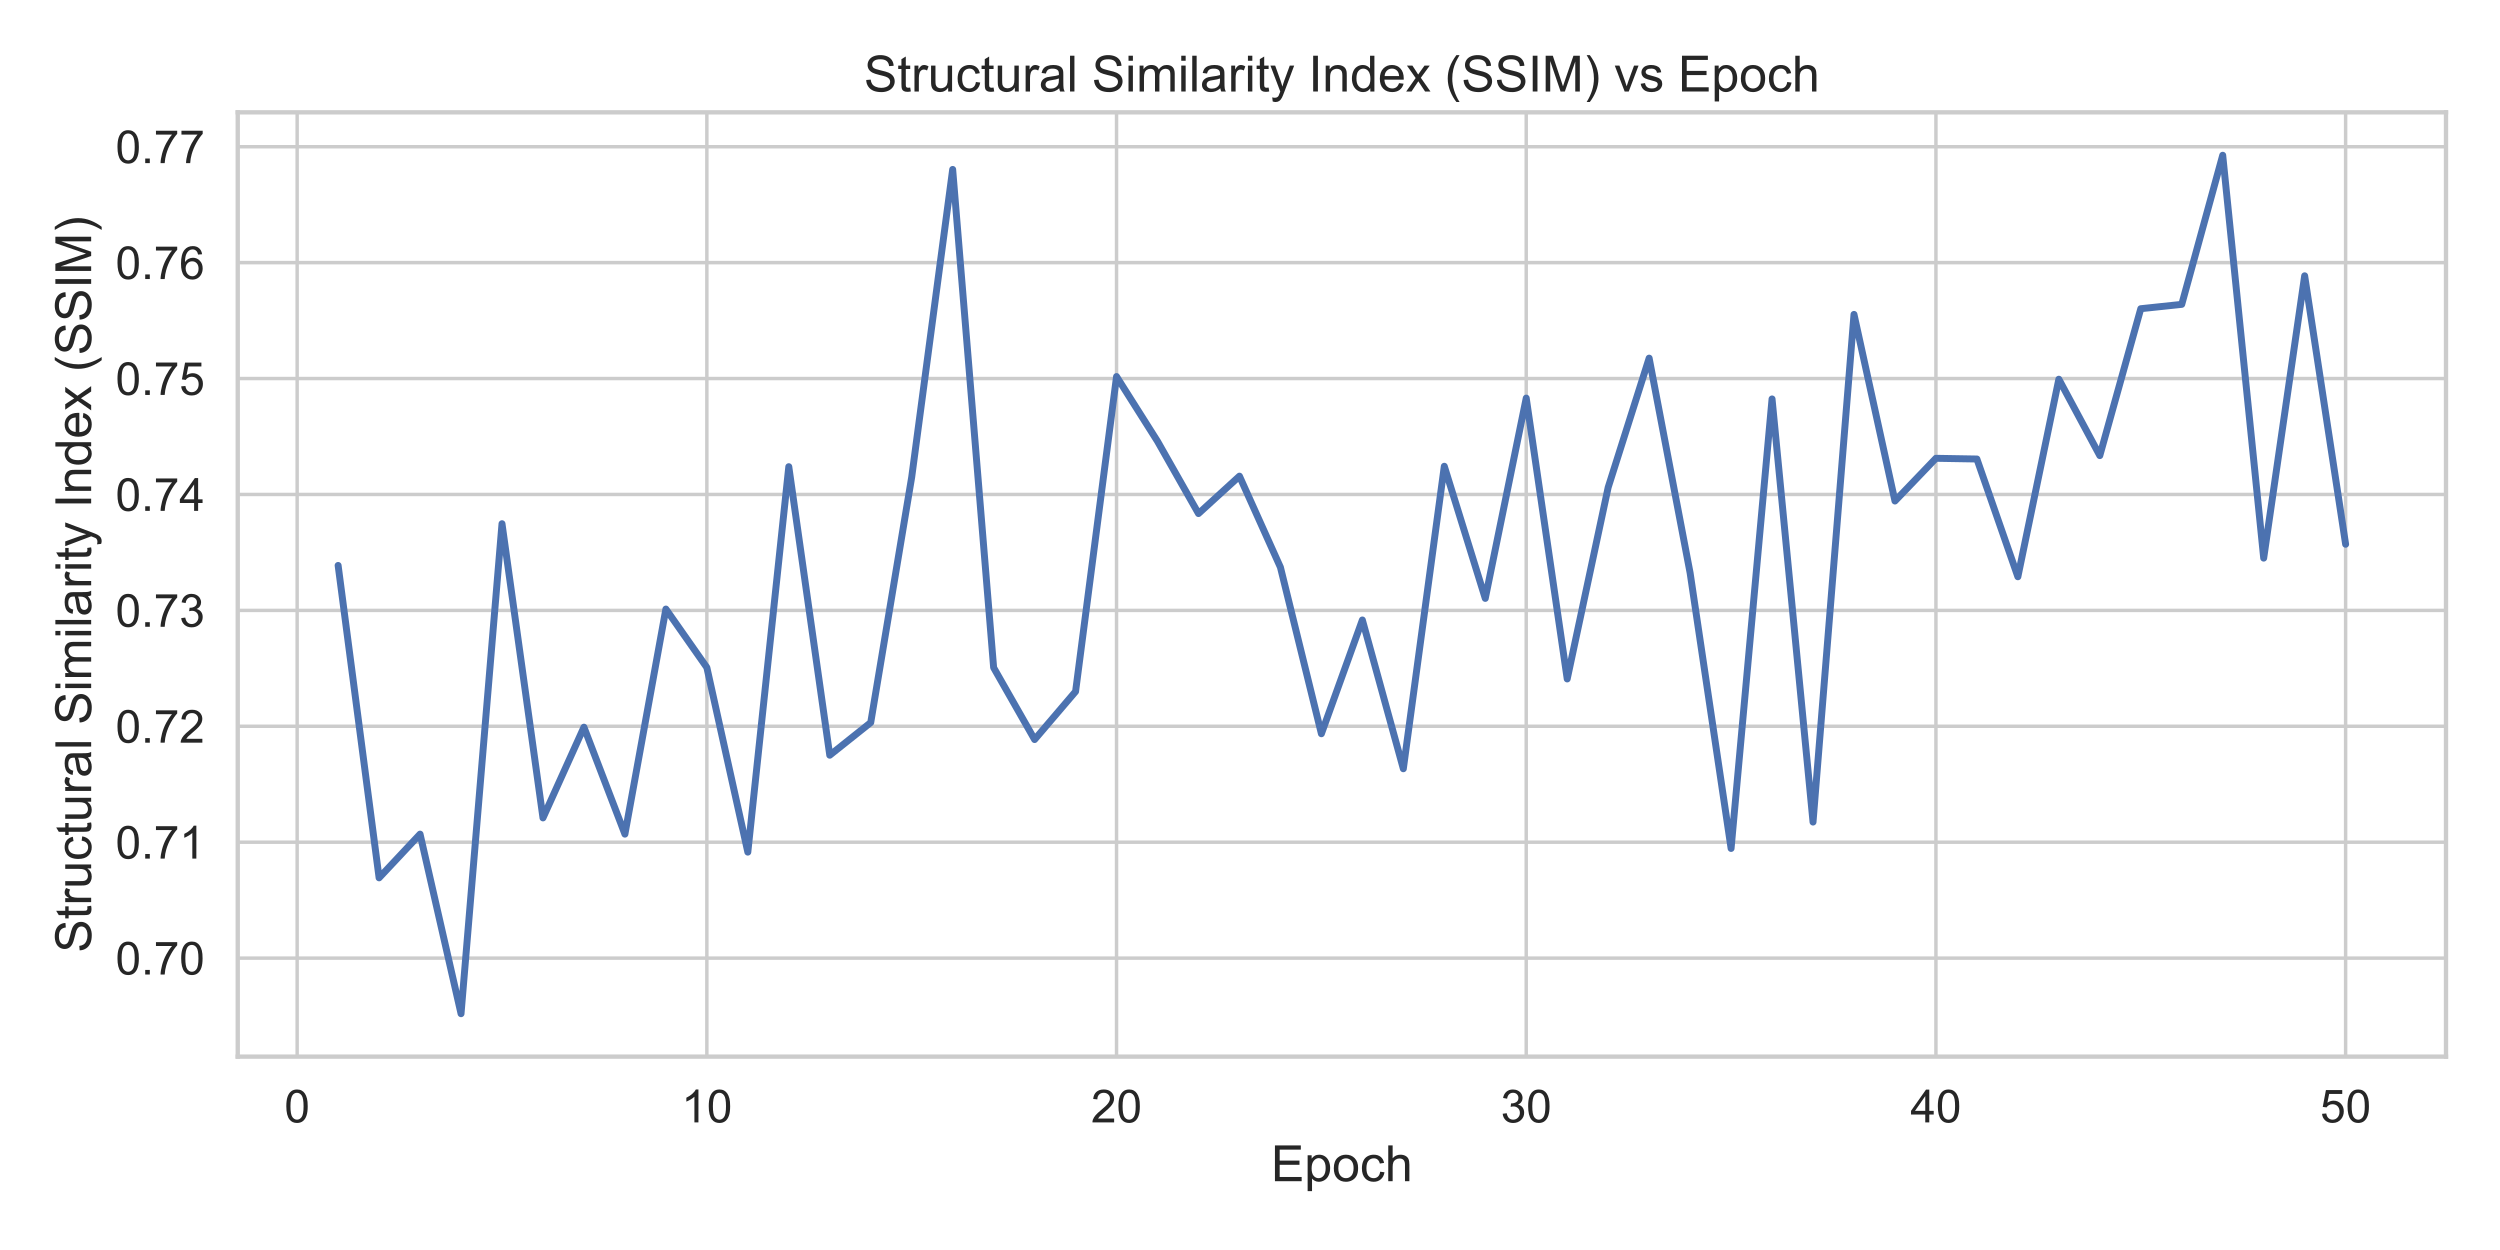
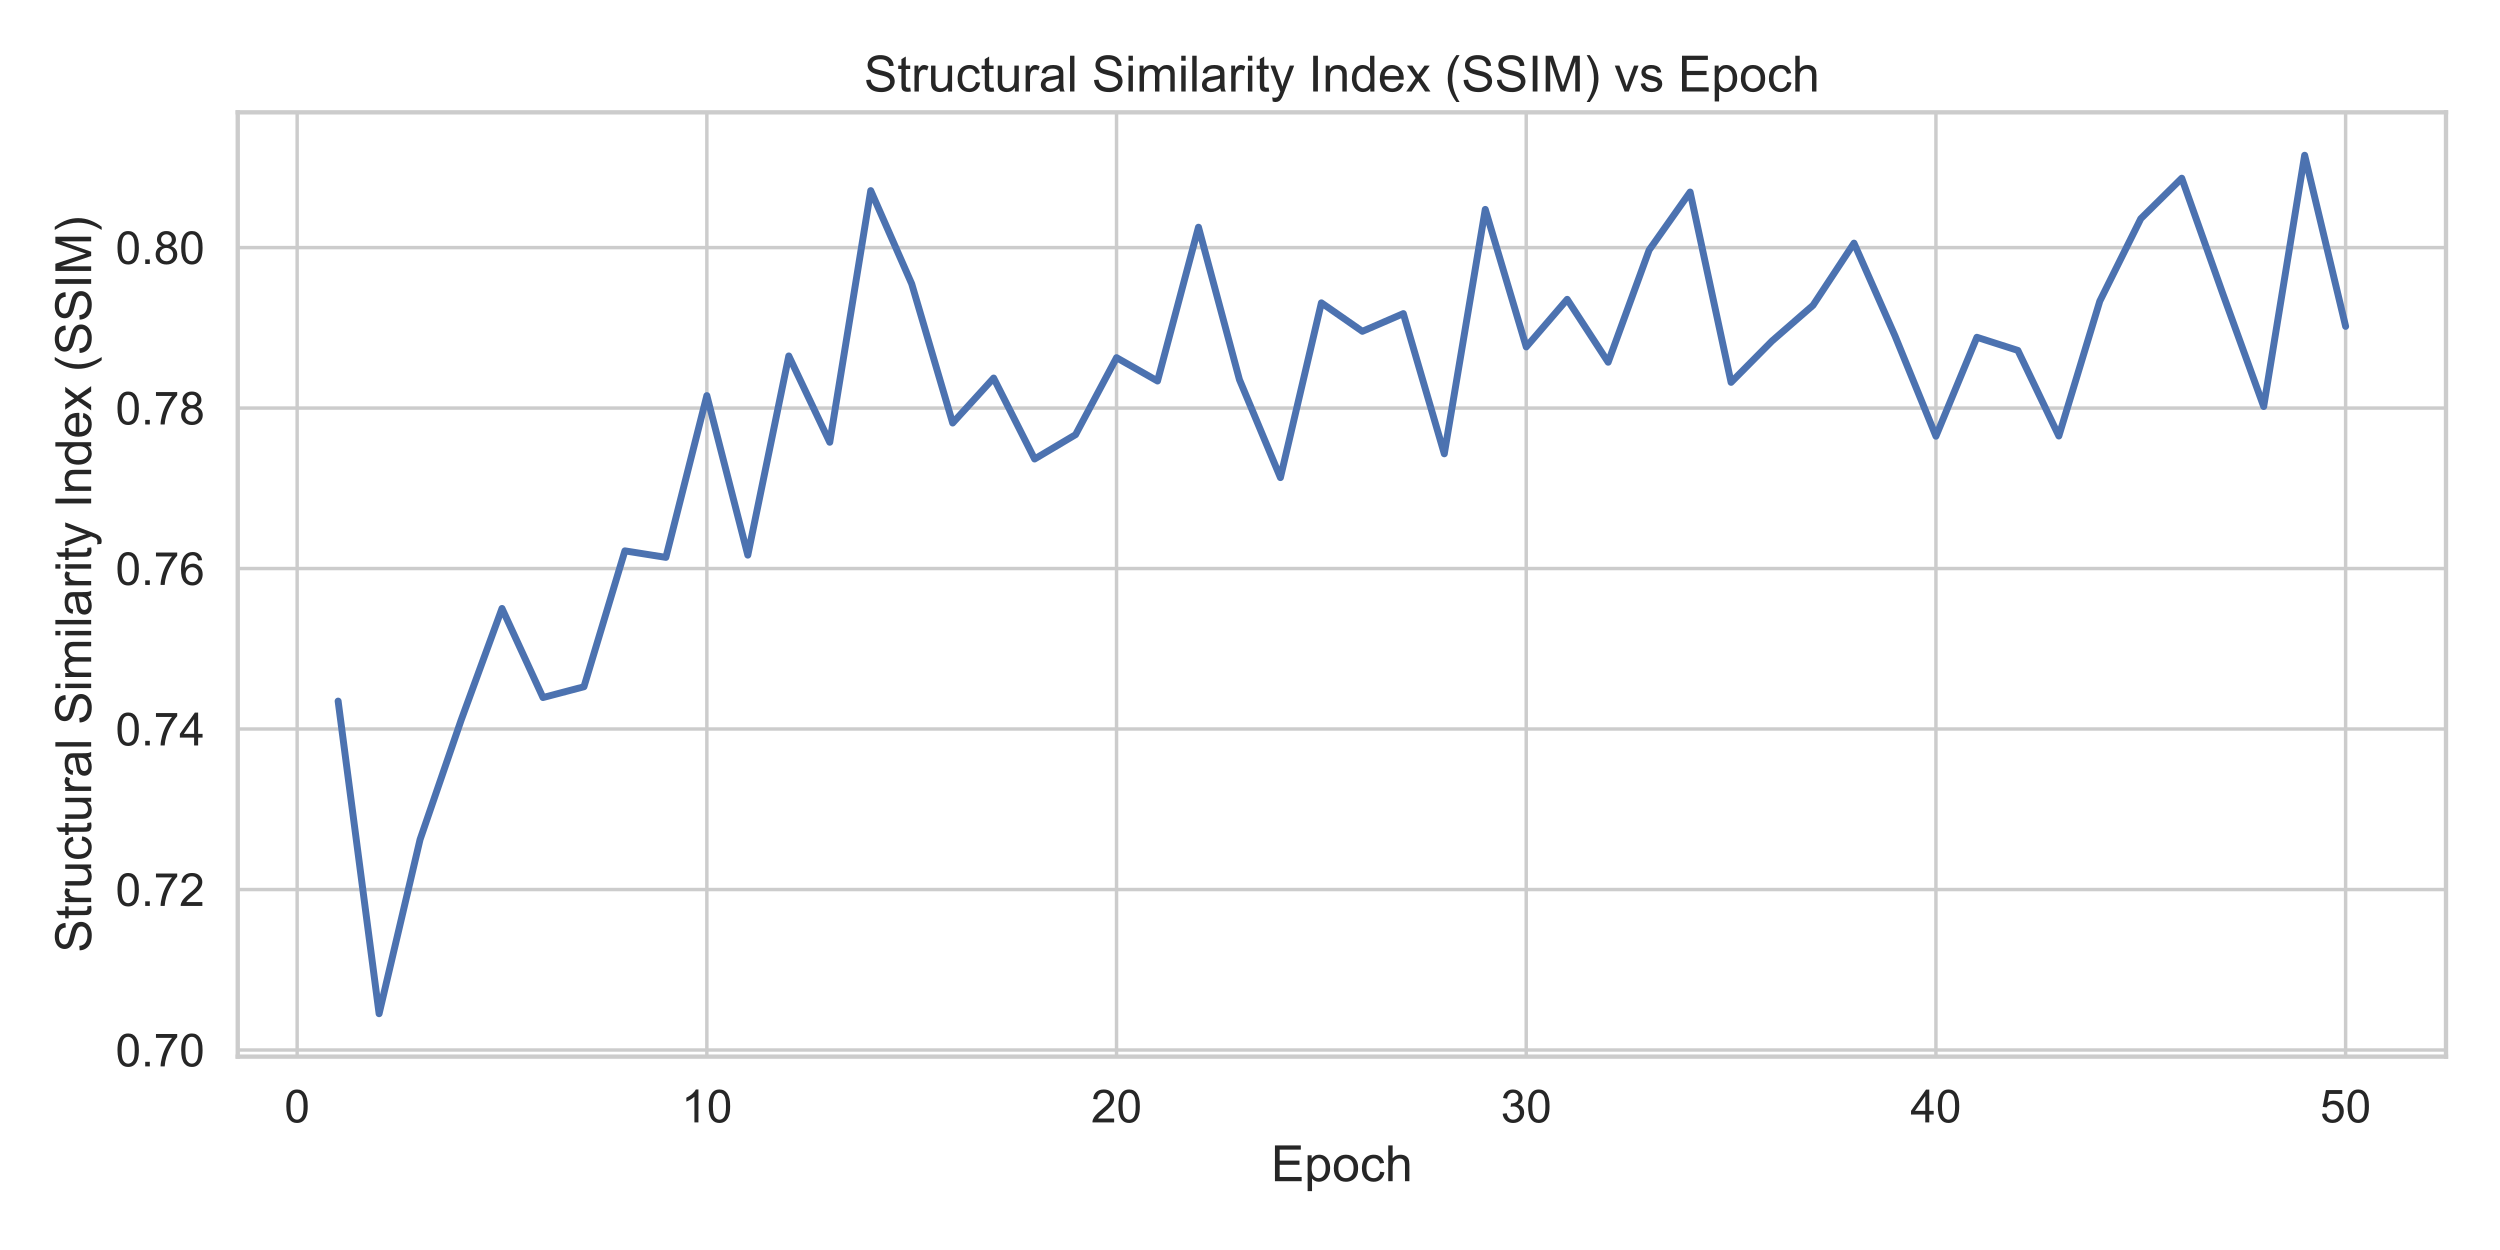
<svg xmlns="http://www.w3.org/2000/svg" xmlns:xlink="http://www.w3.org/1999/xlink" width="720pt" height="360pt" viewBox="0 0 720 360" version="1.1">
  <defs>
    <style type="text/css">*{stroke-linejoin: round; stroke-linecap: butt}</style>
  </defs>
  <g id="figure_1">
    <g id="patch_1">
      <path d="M 0 360  L 720 360  L 720 0  L 0 0  z " style="fill: #ffffff" />
    </g>
    <g id="axes_1">
      <g id="patch_2">
        <path d="M 68.472 304.308  L 704.448 304.308  L 704.448 32.352  L 68.472 32.352  z " style="fill: #ffffff" />
      </g>
      <g id="matplotlib.axis_1">
        <g id="xtick_1">
          <g id="line2d_1">
-             <path d="M 85.581 304.308  L 85.581 32.352  " clip-path="url(#p5104a71cef)" style="fill: none; stroke: #cccccc; stroke-linecap: round" />
+             <path d="M 85.581 304.308  L 85.581 32.352  " clip-path="url(#p870f1fe49b)" style="fill: none; stroke: #cccccc; stroke-linecap: round" />
          </g>
          <g id="text_1">
            <g style="fill: #262626" transform="translate(81.9106 323.2563) scale(0.132 -0.132)">
              <defs>
                <path id="ArialMT-30" d="M 266 2259  Q 266 3072 433 3567  Q 600 4063 929 4331  Q 1259 4600 1759 4600  Q 2128 4600 2406 4451  Q 2684 4303 2865 4023  Q 3047 3744 3150 3342  Q 3253 2941 3253 2259  Q 3253 1453 3087 958  Q 2922 463 2592 192  Q 2263 -78 1759 -78  Q 1097 -78 719 397  Q 266 969 266 2259  z M 844 2259  Q 844 1131 1108 757  Q 1372 384 1759 384  Q 2147 384 2411 759  Q 2675 1134 2675 2259  Q 2675 3391 2411 3762  Q 2147 4134 1753 4134  Q 1366 4134 1134 3806  Q 844 3388 844 2259  z " transform="scale(0.015625)" />
              </defs>
              <use xlink:href="#ArialMT-30" />
            </g>
          </g>
        </g>
        <g id="xtick_2">
          <g id="line2d_2">
-             <path d="M 203.573 304.308  L 203.573 32.352  " clip-path="url(#p5104a71cef)" style="fill: none; stroke: #cccccc; stroke-linecap: round" />
+             <path d="M 203.573 304.308  L 203.573 32.352  " clip-path="url(#p870f1fe49b)" style="fill: none; stroke: #cccccc; stroke-linecap: round" />
          </g>
          <g id="text_2">
            <g style="fill: #262626" transform="translate(196.2322 323.2563) scale(0.132 -0.132)">
              <defs>
                <path id="ArialMT-31" d="M 2384 0  L 1822 0  L 1822 3584  Q 1619 3391 1289 3197  Q 959 3003 697 2906  L 697 3450  Q 1169 3672 1522 3987  Q 1875 4303 2022 4600  L 2384 4600  L 2384 0  z " transform="scale(0.015625)" />
              </defs>
              <use xlink:href="#ArialMT-31" />
              <use xlink:href="#ArialMT-30" x="55.615" />
            </g>
          </g>
        </g>
        <g id="xtick_3">
          <g id="line2d_3">
-             <path d="M 321.564 304.308  L 321.564 32.352  " clip-path="url(#p5104a71cef)" style="fill: none; stroke: #cccccc; stroke-linecap: round" />
+             <path d="M 321.564 304.308  L 321.564 32.352  " clip-path="url(#p870f1fe49b)" style="fill: none; stroke: #cccccc; stroke-linecap: round" />
          </g>
          <g id="text_3">
            <g style="fill: #262626" transform="translate(314.2241 323.2563) scale(0.132 -0.132)">
              <defs>
                <path id="ArialMT-32" d="M 3222 541  L 3222 0  L 194 0  Q 188 203 259 391  Q 375 700 629 1000  Q 884 1300 1366 1694  Q 2113 2306 2375 2664  Q 2638 3022 2638 3341  Q 2638 3675 2398 3904  Q 2159 4134 1775 4134  Q 1369 4134 1125 3890  Q 881 3647 878 3216  L 300 3275  Q 359 3922 746 4261  Q 1134 4600 1788 4600  Q 2447 4600 2831 4234  Q 3216 3869 3216 3328  Q 3216 3053 3103 2787  Q 2991 2522 2730 2228  Q 2469 1934 1863 1422  Q 1356 997 1212 845  Q 1069 694 975 541  L 3222 541  z " transform="scale(0.015625)" />
              </defs>
              <use xlink:href="#ArialMT-32" />
              <use xlink:href="#ArialMT-30" x="55.615" />
            </g>
          </g>
        </g>
        <g id="xtick_4">
          <g id="line2d_4">
-             <path d="M 439.556 304.308  L 439.556 32.352  " clip-path="url(#p5104a71cef)" style="fill: none; stroke: #cccccc; stroke-linecap: round" />
+             <path d="M 439.556 304.308  L 439.556 32.352  " clip-path="url(#p870f1fe49b)" style="fill: none; stroke: #cccccc; stroke-linecap: round" />
          </g>
          <g id="text_4">
            <g style="fill: #262626" transform="translate(432.2159 323.2563) scale(0.132 -0.132)">
              <defs>
                <path id="ArialMT-33" d="M 269 1209  L 831 1284  Q 928 806 1161 595  Q 1394 384 1728 384  Q 2125 384 2398 659  Q 2672 934 2672 1341  Q 2672 1728 2419 1979  Q 2166 2231 1775 2231  Q 1616 2231 1378 2169  L 1441 2663  Q 1497 2656 1531 2656  Q 1891 2656 2178 2843  Q 2466 3031 2466 3422  Q 2466 3731 2256 3934  Q 2047 4138 1716 4138  Q 1388 4138 1169 3931  Q 950 3725 888 3313  L 325 3413  Q 428 3978 793 4289  Q 1159 4600 1703 4600  Q 2078 4600 2393 4439  Q 2709 4278 2876 4000  Q 3044 3722 3044 3409  Q 3044 3113 2884 2869  Q 2725 2625 2413 2481  Q 2819 2388 3044 2092  Q 3269 1797 3269 1353  Q 3269 753 2831 336  Q 2394 -81 1725 -81  Q 1122 -81 723 278  Q 325 638 269 1209  z " transform="scale(0.015625)" />
              </defs>
              <use xlink:href="#ArialMT-33" />
              <use xlink:href="#ArialMT-30" x="55.615" />
            </g>
          </g>
        </g>
        <g id="xtick_5">
          <g id="line2d_5">
-             <path d="M 557.548 304.308  L 557.548 32.352  " clip-path="url(#p5104a71cef)" style="fill: none; stroke: #cccccc; stroke-linecap: round" />
+             <path d="M 557.548 304.308  L 557.548 32.352  " clip-path="url(#p870f1fe49b)" style="fill: none; stroke: #cccccc; stroke-linecap: round" />
          </g>
          <g id="text_5">
            <g style="fill: #262626" transform="translate(550.2077 323.2563) scale(0.132 -0.132)">
              <defs>
                <path id="ArialMT-34" d="M 2069 0  L 2069 1097  L 81 1097  L 81 1613  L 2172 4581  L 2631 4581  L 2631 1613  L 3250 1613  L 3250 1097  L 2631 1097  L 2631 0  L 2069 0  z M 2069 1613  L 2069 3678  L 634 1613  L 2069 1613  z " transform="scale(0.015625)" />
              </defs>
              <use xlink:href="#ArialMT-34" />
              <use xlink:href="#ArialMT-30" x="55.615" />
            </g>
          </g>
        </g>
        <g id="xtick_6">
          <g id="line2d_6">
-             <path d="M 675.54 304.308  L 675.54 32.352  " clip-path="url(#p5104a71cef)" style="fill: none; stroke: #cccccc; stroke-linecap: round" />
+             <path d="M 675.54 304.308  L 675.54 32.352  " clip-path="url(#p870f1fe49b)" style="fill: none; stroke: #cccccc; stroke-linecap: round" />
          </g>
          <g id="text_6">
            <g style="fill: #262626" transform="translate(668.1996 323.2563) scale(0.132 -0.132)">
              <defs>
                <path id="ArialMT-35" d="M 266 1200  L 856 1250  Q 922 819 1161 601  Q 1400 384 1738 384  Q 2144 384 2425 690  Q 2706 997 2706 1503  Q 2706 1984 2436 2262  Q 2166 2541 1728 2541  Q 1456 2541 1237 2417  Q 1019 2294 894 2097  L 366 2166  L 809 4519  L 3088 4519  L 3088 3981  L 1259 3981  L 1013 2750  Q 1425 3038 1878 3038  Q 2478 3038 2890 2622  Q 3303 2206 3303 1553  Q 3303 931 2941 478  Q 2500 -78 1738 -78  Q 1113 -78 717 272  Q 322 622 266 1200  z " transform="scale(0.015625)" />
              </defs>
              <use xlink:href="#ArialMT-35" />
              <use xlink:href="#ArialMT-30" x="55.615" />
            </g>
          </g>
        </g>
        <g id="text_7">
          <g style="fill: #262626" transform="translate(366.0457 340.1871) scale(0.144 -0.144)">
            <defs>
              <path id="ArialMT-45" d="M 506 0  L 506 4581  L 3819 4581  L 3819 4041  L 1113 4041  L 1113 2638  L 3647 2638  L 3647 2100  L 1113 2100  L 1113 541  L 3925 541  L 3925 0  L 506 0  z " transform="scale(0.015625)" />
              <path id="ArialMT-70" d="M 422 -1272  L 422 3319  L 934 3319  L 934 2888  Q 1116 3141 1344 3267  Q 1572 3394 1897 3394  Q 2322 3394 2647 3175  Q 2972 2956 3137 2557  Q 3303 2159 3303 1684  Q 3303 1175 3120 767  Q 2938 359 2589 142  Q 2241 -75 1856 -75  Q 1575 -75 1351 44  Q 1128 163 984 344  L 984 -1272  L 422 -1272  z M 931 1641  Q 931 1000 1190 694  Q 1450 388 1819 388  Q 2194 388 2461 705  Q 2728 1022 2728 1688  Q 2728 2322 2467 2637  Q 2206 2953 1844 2953  Q 1484 2953 1207 2617  Q 931 2281 931 1641  z " transform="scale(0.015625)" />
              <path id="ArialMT-6f" d="M 213 1659  Q 213 2581 725 3025  Q 1153 3394 1769 3394  Q 2453 3394 2887 2945  Q 3322 2497 3322 1706  Q 3322 1066 3130 698  Q 2938 331 2570 128  Q 2203 -75 1769 -75  Q 1072 -75 642 372  Q 213 819 213 1659  z M 791 1659  Q 791 1022 1069 705  Q 1347 388 1769 388  Q 2188 388 2466 706  Q 2744 1025 2744 1678  Q 2744 2294 2464 2611  Q 2184 2928 1769 2928  Q 1347 2928 1069 2612  Q 791 2297 791 1659  z " transform="scale(0.015625)" />
              <path id="ArialMT-63" d="M 2588 1216  L 3141 1144  Q 3050 572 2676 248  Q 2303 -75 1759 -75  Q 1078 -75 664 370  Q 250 816 250 1647  Q 250 2184 428 2587  Q 606 2991 970 3192  Q 1334 3394 1763 3394  Q 2303 3394 2647 3120  Q 2991 2847 3088 2344  L 2541 2259  Q 2463 2594 2264 2762  Q 2066 2931 1784 2931  Q 1359 2931 1093 2626  Q 828 2322 828 1663  Q 828 994 1084 691  Q 1341 388 1753 388  Q 2084 388 2306 591  Q 2528 794 2588 1216  z " transform="scale(0.015625)" />
              <path id="ArialMT-68" d="M 422 0  L 422 4581  L 984 4581  L 984 2938  Q 1378 3394 1978 3394  Q 2347 3394 2619 3248  Q 2891 3103 3008 2847  Q 3125 2591 3125 2103  L 3125 0  L 2563 0  L 2563 2103  Q 2563 2525 2380 2717  Q 2197 2909 1863 2909  Q 1613 2909 1392 2779  Q 1172 2650 1078 2428  Q 984 2206 984 1816  L 984 0  L 422 0  z " transform="scale(0.015625)" />
            </defs>
            <use xlink:href="#ArialMT-45" />
            <use xlink:href="#ArialMT-70" x="66.699" />
            <use xlink:href="#ArialMT-6f" x="122.314" />
            <use xlink:href="#ArialMT-63" x="177.93" />
            <use xlink:href="#ArialMT-68" x="227.93" />
          </g>
        </g>
      </g>
      <g id="matplotlib.axis_2">
        <g id="ytick_1">
          <g id="line2d_7">
-             <path d="M 68.472 275.936  L 704.448 275.936  " clip-path="url(#p5104a71cef)" style="fill: none; stroke: #cccccc; stroke-linecap: round" />
+             <path d="M 68.472 302.401  L 704.448 302.401  " clip-path="url(#p870f1fe49b)" style="fill: none; stroke: #cccccc; stroke-linecap: round" />
          </g>
          <g id="text_8">
-             <g style="fill: #262626" transform="translate(33.28356 280.6601) scale(0.132 -0.132)">
+             <g style="fill: #262626" transform="translate(33.28356 307.1255) scale(0.132 -0.132)">
              <defs>
                <path id="ArialMT-2e" d="M 581 0  L 581 641  L 1222 641  L 1222 0  L 581 0  z " transform="scale(0.015625)" />
                <path id="ArialMT-37" d="M 303 3981  L 303 4522  L 3269 4522  L 3269 4084  Q 2831 3619 2401 2847  Q 1972 2075 1738 1259  Q 1569 684 1522 0  L 944 0  Q 953 541 1156 1306  Q 1359 2072 1739 2783  Q 2119 3494 2547 3981  L 303 3981  z " transform="scale(0.015625)" />
              </defs>
              <use xlink:href="#ArialMT-30" />
              <use xlink:href="#ArialMT-2e" x="55.615" />
              <use xlink:href="#ArialMT-37" x="83.398" />
              <use xlink:href="#ArialMT-30" x="139.014" />
            </g>
          </g>
        </g>
        <g id="ytick_2">
          <g id="line2d_8">
-             <path d="M 68.472 242.553  L 704.448 242.553  " clip-path="url(#p5104a71cef)" style="fill: none; stroke: #cccccc; stroke-linecap: round" />
+             <path d="M 68.472 256.181  L 704.448 256.181  " clip-path="url(#p870f1fe49b)" style="fill: none; stroke: #cccccc; stroke-linecap: round" />
          </g>
          <g id="text_9">
-             <g style="fill: #262626" transform="translate(33.28356 247.2771) scale(0.132 -0.132)">
-               <use xlink:href="#ArialMT-30" />
-               <use xlink:href="#ArialMT-2e" x="55.615" />
-               <use xlink:href="#ArialMT-37" x="83.398" />
-               <use xlink:href="#ArialMT-31" x="139.014" />
+             <g style="fill: #262626" transform="translate(33.28356 260.9053) scale(0.132 -0.132)">
+               <use xlink:href="#ArialMT-30" />
+               <use xlink:href="#ArialMT-2e" x="55.615" />
+               <use xlink:href="#ArialMT-37" x="83.398" />
+               <use xlink:href="#ArialMT-32" x="139.014" />
            </g>
          </g>
        </g>
        <g id="ytick_3">
          <g id="line2d_9">
-             <path d="M 68.472 209.17  L 704.448 209.17  " clip-path="url(#p5104a71cef)" style="fill: none; stroke: #cccccc; stroke-linecap: round" />
+             <path d="M 68.472 209.961  L 704.448 209.961  " clip-path="url(#p870f1fe49b)" style="fill: none; stroke: #cccccc; stroke-linecap: round" />
          </g>
          <g id="text_10">
-             <g style="fill: #262626" transform="translate(33.28356 213.8942) scale(0.132 -0.132)">
-               <use xlink:href="#ArialMT-30" />
-               <use xlink:href="#ArialMT-2e" x="55.615" />
-               <use xlink:href="#ArialMT-37" x="83.398" />
-               <use xlink:href="#ArialMT-32" x="139.014" />
+             <g style="fill: #262626" transform="translate(33.28356 214.685) scale(0.132 -0.132)">
+               <use xlink:href="#ArialMT-30" />
+               <use xlink:href="#ArialMT-2e" x="55.615" />
+               <use xlink:href="#ArialMT-37" x="83.398" />
+               <use xlink:href="#ArialMT-34" x="139.014" />
            </g>
          </g>
        </g>
        <g id="ytick_4">
          <g id="line2d_10">
-             <path d="M 68.472 175.787  L 704.448 175.787  " clip-path="url(#p5104a71cef)" style="fill: none; stroke: #cccccc; stroke-linecap: round" />
+             <path d="M 68.472 163.741  L 704.448 163.741  " clip-path="url(#p870f1fe49b)" style="fill: none; stroke: #cccccc; stroke-linecap: round" />
          </g>
          <g id="text_11">
-             <g style="fill: #262626" transform="translate(33.28356 180.5113) scale(0.132 -0.132)">
-               <use xlink:href="#ArialMT-30" />
-               <use xlink:href="#ArialMT-2e" x="55.615" />
-               <use xlink:href="#ArialMT-37" x="83.398" />
-               <use xlink:href="#ArialMT-33" x="139.014" />
+             <g style="fill: #262626" transform="translate(33.28356 168.4647) scale(0.132 -0.132)">
+               <defs>
+                 <path id="ArialMT-36" d="M 3184 3459  L 2625 3416  Q 2550 3747 2413 3897  Q 2184 4138 1850 4138  Q 1581 4138 1378 3988  Q 1113 3794 959 3422  Q 806 3050 800 2363  Q 1003 2672 1297 2822  Q 1591 2972 1913 2972  Q 2475 2972 2870 2558  Q 3266 2144 3266 1488  Q 3266 1056 3080 686  Q 2894 316 2569 119  Q 2244 -78 1831 -78  Q 1128 -78 684 439  Q 241 956 241 2144  Q 241 3472 731 4075  Q 1159 4600 1884 4600  Q 2425 4600 2770 4297  Q 3116 3994 3184 3459  z M 888 1484  Q 888 1194 1011 928  Q 1134 663 1356 523  Q 1578 384 1822 384  Q 2178 384 2434 671  Q 2691 959 2691 1453  Q 2691 1928 2437 2201  Q 2184 2475 1800 2475  Q 1419 2475 1153 2201  Q 888 1928 888 1484  z " transform="scale(0.015625)" />
+               </defs>
+               <use xlink:href="#ArialMT-30" />
+               <use xlink:href="#ArialMT-2e" x="55.615" />
+               <use xlink:href="#ArialMT-37" x="83.398" />
+               <use xlink:href="#ArialMT-36" x="139.014" />
            </g>
          </g>
        </g>
        <g id="ytick_5">
          <g id="line2d_11">
-             <path d="M 68.472 142.404  L 704.448 142.404  " clip-path="url(#p5104a71cef)" style="fill: none; stroke: #cccccc; stroke-linecap: round" />
+             <path d="M 68.472 117.52  L 704.448 117.52  " clip-path="url(#p870f1fe49b)" style="fill: none; stroke: #cccccc; stroke-linecap: round" />
          </g>
          <g id="text_12">
-             <g style="fill: #262626" transform="translate(33.28356 147.1284) scale(0.132 -0.132)">
-               <use xlink:href="#ArialMT-30" />
-               <use xlink:href="#ArialMT-2e" x="55.615" />
-               <use xlink:href="#ArialMT-37" x="83.398" />
-               <use xlink:href="#ArialMT-34" x="139.014" />
+             <g style="fill: #262626" transform="translate(33.28356 122.2444) scale(0.132 -0.132)">
+               <defs>
+                 <path id="ArialMT-38" d="M 1131 2484  Q 781 2613 612 2850  Q 444 3088 444 3419  Q 444 3919 803 4259  Q 1163 4600 1759 4600  Q 2359 4600 2725 4251  Q 3091 3903 3091 3403  Q 3091 3084 2923 2848  Q 2756 2613 2416 2484  Q 2838 2347 3058 2040  Q 3278 1734 3278 1309  Q 3278 722 2862 322  Q 2447 -78 1769 -78  Q 1091 -78 675 323  Q 259 725 259 1325  Q 259 1772 486 2073  Q 713 2375 1131 2484  z M 1019 3438  Q 1019 3113 1228 2906  Q 1438 2700 1772 2700  Q 2097 2700 2305 2904  Q 2513 3109 2513 3406  Q 2513 3716 2298 3927  Q 2084 4138 1766 4138  Q 1444 4138 1231 3931  Q 1019 3725 1019 3438  z M 838 1322  Q 838 1081 952 856  Q 1066 631 1291 507  Q 1516 384 1775 384  Q 2178 384 2440 643  Q 2703 903 2703 1303  Q 2703 1709 2433 1975  Q 2163 2241 1756 2241  Q 1359 2241 1098 1978  Q 838 1716 838 1322  z " transform="scale(0.015625)" />
+               </defs>
+               <use xlink:href="#ArialMT-30" />
+               <use xlink:href="#ArialMT-2e" x="55.615" />
+               <use xlink:href="#ArialMT-37" x="83.398" />
+               <use xlink:href="#ArialMT-38" x="139.014" />
            </g>
          </g>
        </g>
        <g id="ytick_6">
          <g id="line2d_12">
-             <path d="M 68.472 109.021  L 704.448 109.021  " clip-path="url(#p5104a71cef)" style="fill: none; stroke: #cccccc; stroke-linecap: round" />
+             <path d="M 68.472 71.3  L 704.448 71.3  " clip-path="url(#p870f1fe49b)" style="fill: none; stroke: #cccccc; stroke-linecap: round" />
          </g>
          <g id="text_13">
-             <g style="fill: #262626" transform="translate(33.28356 113.7454) scale(0.132 -0.132)">
-               <use xlink:href="#ArialMT-30" />
-               <use xlink:href="#ArialMT-2e" x="55.615" />
-               <use xlink:href="#ArialMT-37" x="83.398" />
-               <use xlink:href="#ArialMT-35" x="139.014" />
-             </g>
-           </g>
-         </g>
-         <g id="ytick_7">
-           <g id="line2d_13">
-             <path d="M 68.472 75.638  L 704.448 75.638  " clip-path="url(#p5104a71cef)" style="fill: none; stroke: #cccccc; stroke-linecap: round" />
-           </g>
-           <g id="text_14">
-             <g style="fill: #262626" transform="translate(33.28356 80.36252) scale(0.132 -0.132)">
-               <defs>
-                 <path id="ArialMT-36" d="M 3184 3459  L 2625 3416  Q 2550 3747 2413 3897  Q 2184 4138 1850 4138  Q 1581 4138 1378 3988  Q 1113 3794 959 3422  Q 806 3050 800 2363  Q 1003 2672 1297 2822  Q 1591 2972 1913 2972  Q 2475 2972 2870 2558  Q 3266 2144 3266 1488  Q 3266 1056 3080 686  Q 2894 316 2569 119  Q 2244 -78 1831 -78  Q 1128 -78 684 439  Q 241 956 241 2144  Q 241 3472 731 4075  Q 1159 4600 1884 4600  Q 2425 4600 2770 4297  Q 3116 3994 3184 3459  z M 888 1484  Q 888 1194 1011 928  Q 1134 663 1356 523  Q 1578 384 1822 384  Q 2178 384 2434 671  Q 2691 959 2691 1453  Q 2691 1928 2437 2201  Q 2184 2475 1800 2475  Q 1419 2475 1153 2201  Q 888 1928 888 1484  z " transform="scale(0.015625)" />
-               </defs>
-               <use xlink:href="#ArialMT-30" />
-               <use xlink:href="#ArialMT-2e" x="55.615" />
-               <use xlink:href="#ArialMT-37" x="83.398" />
-               <use xlink:href="#ArialMT-36" x="139.014" />
-             </g>
-           </g>
-         </g>
-         <g id="ytick_8">
-           <g id="line2d_14">
-             <path d="M 68.472 42.255  L 704.448 42.255  " clip-path="url(#p5104a71cef)" style="fill: none; stroke: #cccccc; stroke-linecap: round" />
-           </g>
-           <g id="text_15">
-             <g style="fill: #262626" transform="translate(33.28356 46.9796) scale(0.132 -0.132)">
-               <use xlink:href="#ArialMT-30" />
-               <use xlink:href="#ArialMT-2e" x="55.615" />
-               <use xlink:href="#ArialMT-37" x="83.398" />
-               <use xlink:href="#ArialMT-37" x="139.014" />
-             </g>
-           </g>
-         </g>
-         <g id="text_16">
+             <g style="fill: #262626" transform="translate(33.28356 76.02409) scale(0.132 -0.132)">
+               <use xlink:href="#ArialMT-30" />
+               <use xlink:href="#ArialMT-2e" x="55.615" />
+               <use xlink:href="#ArialMT-38" x="83.398" />
+               <use xlink:href="#ArialMT-30" x="139.014" />
+             </g>
+           </g>
+         </g>
+         <g id="text_14">
          <g style="fill: #262626" transform="translate(26.25281 274.35) rotate(-90) scale(0.144 -0.144)">
            <defs>
              <path id="ArialMT-53" d="M 288 1472  L 859 1522  Q 900 1178 1048 958  Q 1197 738 1509 602  Q 1822 466 2213 466  Q 2559 466 2825 569  Q 3091 672 3220 851  Q 3350 1031 3350 1244  Q 3350 1459 3225 1620  Q 3100 1781 2813 1891  Q 2628 1963 1997 2114  Q 1366 2266 1113 2400  Q 784 2572 623 2826  Q 463 3081 463 3397  Q 463 3744 659 4045  Q 856 4347 1234 4503  Q 1613 4659 2075 4659  Q 2584 4659 2973 4495  Q 3363 4331 3572 4012  Q 3781 3694 3797 3291  L 3216 3247  Q 3169 3681 2898 3903  Q 2628 4125 2100 4125  Q 1550 4125 1298 3923  Q 1047 3722 1047 3438  Q 1047 3191 1225 3031  Q 1400 2872 2139 2705  Q 2878 2538 3153 2413  Q 3553 2228 3743 1945  Q 3934 1663 3934 1294  Q 3934 928 3725 604  Q 3516 281 3123 101  Q 2731 -78 2241 -78  Q 1619 -78 1198 103  Q 778 284 539 648  Q 300 1013 288 1472  z " transform="scale(0.015625)" />
              <path id="ArialMT-74" d="M 1650 503  L 1731 6  Q 1494 -44 1306 -44  Q 1000 -44 831 53  Q 663 150 594 308  Q 525 466 525 972  L 525 2881  L 113 2881  L 113 3319  L 525 3319  L 525 4141  L 1084 4478  L 1084 3319  L 1650 3319  L 1650 2881  L 1084 2881  L 1084 941  Q 1084 700 1114 631  Q 1144 563 1211 522  Q 1278 481 1403 481  Q 1497 481 1650 503  z " transform="scale(0.015625)" />
              <path id="ArialMT-72" d="M 416 0  L 416 3319  L 922 3319  L 922 2816  Q 1116 3169 1280 3281  Q 1444 3394 1641 3394  Q 1925 3394 2219 3213  L 2025 2691  Q 1819 2813 1613 2813  Q 1428 2813 1281 2702  Q 1134 2591 1072 2394  Q 978 2094 978 1738  L 978 0  L 416 0  z " transform="scale(0.015625)" />
              <path id="ArialMT-75" d="M 2597 0  L 2597 488  Q 2209 -75 1544 -75  Q 1250 -75 995 37  Q 741 150 617 320  Q 494 491 444 738  Q 409 903 409 1263  L 409 3319  L 972 3319  L 972 1478  Q 972 1038 1006 884  Q 1059 663 1231 536  Q 1403 409 1656 409  Q 1909 409 2131 539  Q 2353 669 2445 892  Q 2538 1116 2538 1541  L 2538 3319  L 3100 3319  L 3100 0  L 2597 0  z " transform="scale(0.015625)" />
              <path id="ArialMT-61" d="M 2588 409  Q 2275 144 1986 34  Q 1697 -75 1366 -75  Q 819 -75 525 192  Q 231 459 231 875  Q 231 1119 342 1320  Q 453 1522 633 1644  Q 813 1766 1038 1828  Q 1203 1872 1538 1913  Q 2219 1994 2541 2106  Q 2544 2222 2544 2253  Q 2544 2597 2384 2738  Q 2169 2928 1744 2928  Q 1347 2928 1158 2789  Q 969 2650 878 2297  L 328 2372  Q 403 2725 575 2942  Q 747 3159 1072 3276  Q 1397 3394 1825 3394  Q 2250 3394 2515 3294  Q 2781 3194 2906 3042  Q 3031 2891 3081 2659  Q 3109 2516 3109 2141  L 3109 1391  Q 3109 606 3145 398  Q 3181 191 3288 0  L 2700 0  Q 2613 175 2588 409  z M 2541 1666  Q 2234 1541 1622 1453  Q 1275 1403 1131 1340  Q 988 1278 909 1158  Q 831 1038 831 891  Q 831 666 1001 516  Q 1172 366 1500 366  Q 1825 366 2078 508  Q 2331 650 2450 897  Q 2541 1088 2541 1459  L 2541 1666  z " transform="scale(0.015625)" />
              <path id="ArialMT-6c" d="M 409 0  L 409 4581  L 972 4581  L 972 0  L 409 0  z " transform="scale(0.015625)" />
              <path id="ArialMT-20" transform="scale(0.015625)" />
              <path id="ArialMT-69" d="M 425 3934  L 425 4581  L 988 4581  L 988 3934  L 425 3934  z M 425 0  L 425 3319  L 988 3319  L 988 0  L 425 0  z " transform="scale(0.015625)" />
              <path id="ArialMT-6d" d="M 422 0  L 422 3319  L 925 3319  L 925 2853  Q 1081 3097 1340 3245  Q 1600 3394 1931 3394  Q 2300 3394 2536 3241  Q 2772 3088 2869 2813  Q 3263 3394 3894 3394  Q 4388 3394 4653 3120  Q 4919 2847 4919 2278  L 4919 0  L 4359 0  L 4359 2091  Q 4359 2428 4304 2576  Q 4250 2725 4106 2815  Q 3963 2906 3769 2906  Q 3419 2906 3187 2673  Q 2956 2441 2956 1928  L 2956 0  L 2394 0  L 2394 2156  Q 2394 2531 2256 2718  Q 2119 2906 1806 2906  Q 1569 2906 1367 2781  Q 1166 2656 1075 2415  Q 984 2175 984 1722  L 984 0  L 422 0  z " transform="scale(0.015625)" />
              <path id="ArialMT-79" d="M 397 -1278  L 334 -750  Q 519 -800 656 -800  Q 844 -800 956 -737  Q 1069 -675 1141 -563  Q 1194 -478 1313 -144  Q 1328 -97 1363 -6  L 103 3319  L 709 3319  L 1400 1397  Q 1534 1031 1641 628  Q 1738 1016 1872 1384  L 2581 3319  L 3144 3319  L 1881 -56  Q 1678 -603 1566 -809  Q 1416 -1088 1222 -1217  Q 1028 -1347 759 -1347  Q 597 -1347 397 -1278  z " transform="scale(0.015625)" />
              <path id="ArialMT-49" d="M 597 0  L 597 4581  L 1203 4581  L 1203 0  L 597 0  z " transform="scale(0.015625)" />
              <path id="ArialMT-6e" d="M 422 0  L 422 3319  L 928 3319  L 928 2847  Q 1294 3394 1984 3394  Q 2284 3394 2536 3286  Q 2788 3178 2913 3003  Q 3038 2828 3088 2588  Q 3119 2431 3119 2041  L 3119 0  L 2556 0  L 2556 2019  Q 2556 2363 2490 2533  Q 2425 2703 2258 2804  Q 2091 2906 1866 2906  Q 1506 2906 1245 2678  Q 984 2450 984 1813  L 984 0  L 422 0  z " transform="scale(0.015625)" />
              <path id="ArialMT-64" d="M 2575 0  L 2575 419  Q 2259 -75 1647 -75  Q 1250 -75 917 144  Q 584 363 401 755  Q 219 1147 219 1656  Q 219 2153 384 2558  Q 550 2963 881 3178  Q 1213 3394 1622 3394  Q 1922 3394 2156 3267  Q 2391 3141 2538 2938  L 2538 4581  L 3097 4581  L 3097 0  L 2575 0  z M 797 1656  Q 797 1019 1065 703  Q 1334 388 1700 388  Q 2069 388 2326 689  Q 2584 991 2584 1609  Q 2584 2291 2321 2609  Q 2059 2928 1675 2928  Q 1300 2928 1048 2622  Q 797 2316 797 1656  z " transform="scale(0.015625)" />
              <path id="ArialMT-65" d="M 2694 1069  L 3275 997  Q 3138 488 2766 206  Q 2394 -75 1816 -75  Q 1088 -75 661 373  Q 234 822 234 1631  Q 234 2469 665 2931  Q 1097 3394 1784 3394  Q 2450 3394 2872 2941  Q 3294 2488 3294 1666  Q 3294 1616 3291 1516  L 816 1516  Q 847 969 1125 678  Q 1403 388 1819 388  Q 2128 388 2347 550  Q 2566 713 2694 1069  z M 847 1978  L 2700 1978  Q 2663 2397 2488 2606  Q 2219 2931 1791 2931  Q 1403 2931 1139 2672  Q 875 2413 847 1978  z " transform="scale(0.015625)" />
              <path id="ArialMT-78" d="M 47 0  L 1259 1725  L 138 3319  L 841 3319  L 1350 2541  Q 1494 2319 1581 2169  Q 1719 2375 1834 2534  L 2394 3319  L 3066 3319  L 1919 1756  L 3153 0  L 2463 0  L 1781 1031  L 1600 1309  L 728 0  L 47 0  z " transform="scale(0.015625)" />
              <path id="ArialMT-28" d="M 1497 -1347  Q 1031 -759 709 28  Q 388 816 388 1659  Q 388 2403 628 3084  Q 909 3875 1497 4659  L 1900 4659  Q 1522 4009 1400 3731  Q 1209 3300 1100 2831  Q 966 2247 966 1656  Q 966 153 1900 -1347  L 1497 -1347  z " transform="scale(0.015625)" />
              <path id="ArialMT-4d" d="M 475 0  L 475 4581  L 1388 4581  L 2472 1338  Q 2622 884 2691 659  Q 2769 909 2934 1394  L 4031 4581  L 4847 4581  L 4847 0  L 4263 0  L 4263 3834  L 2931 0  L 2384 0  L 1059 3900  L 1059 0  L 475 0  z " transform="scale(0.015625)" />
              <path id="ArialMT-29" d="M 791 -1347  L 388 -1347  Q 1322 153 1322 1656  Q 1322 2244 1188 2822  Q 1081 3291 891 3722  Q 769 4003 388 4659  L 791 4659  Q 1378 3875 1659 3084  Q 1900 2403 1900 1659  Q 1900 816 1576 28  Q 1253 -759 791 -1347  z " transform="scale(0.015625)" />
            </defs>
            <use xlink:href="#ArialMT-53" />
            <use xlink:href="#ArialMT-74" x="66.699" />
            <use xlink:href="#ArialMT-72" x="94.482" />
            <use xlink:href="#ArialMT-75" x="127.783" />
            <use xlink:href="#ArialMT-63" x="183.398" />
            <use xlink:href="#ArialMT-74" x="233.398" />
            <use xlink:href="#ArialMT-75" x="261.182" />
            <use xlink:href="#ArialMT-72" x="316.797" />
            <use xlink:href="#ArialMT-61" x="350.098" />
            <use xlink:href="#ArialMT-6c" x="405.713" />
            <use xlink:href="#ArialMT-20" x="427.93" />
            <use xlink:href="#ArialMT-53" x="455.713" />
            <use xlink:href="#ArialMT-69" x="522.412" />
            <use xlink:href="#ArialMT-6d" x="544.629" />
            <use xlink:href="#ArialMT-69" x="627.93" />
            <use xlink:href="#ArialMT-6c" x="650.146" />
            <use xlink:href="#ArialMT-61" x="672.363" />
            <use xlink:href="#ArialMT-72" x="727.979" />
            <use xlink:href="#ArialMT-69" x="761.279" />
            <use xlink:href="#ArialMT-74" x="783.496" />
            <use xlink:href="#ArialMT-79" x="811.279" />
            <use xlink:href="#ArialMT-20" x="861.279" />
            <use xlink:href="#ArialMT-49" x="889.062" />
            <use xlink:href="#ArialMT-6e" x="916.846" />
            <use xlink:href="#ArialMT-64" x="972.461" />
            <use xlink:href="#ArialMT-65" x="1028.076" />
            <use xlink:href="#ArialMT-78" x="1083.691" />
            <use xlink:href="#ArialMT-20" x="1133.691" />
            <use xlink:href="#ArialMT-28" x="1161.475" />
            <use xlink:href="#ArialMT-53" x="1194.775" />
            <use xlink:href="#ArialMT-53" x="1261.475" />
            <use xlink:href="#ArialMT-49" x="1328.174" />
            <use xlink:href="#ArialMT-4d" x="1355.957" />
            <use xlink:href="#ArialMT-29" x="1439.258" />
          </g>
        </g>
      </g>
      <g id="PolyCollection_1" />
-       <g id="line2d_15">
-         <path d="M 97.38 162.848  L 109.179 252.818  L 120.978 240.23  L 132.778 291.946  L 144.577 150.83  L 156.376 235.556  L 168.175 209.431  L 179.974 240.23  L 191.773 175.41  L 203.573 192.242  L 215.372 245.411  L 227.171 134.407  L 238.97 217.502  L 250.769 208.099  L 262.569 137.41  L 274.368 48.798  L 286.167 192.284  L 297.966 212.989  L 309.765 199.155  L 321.564 108.447  L 333.364 127.101  L 345.163 147.906  L 356.962 137.132  L 368.761 163.369  L 380.56 211.32  L 392.36 178.555  L 404.159 221.402  L 415.958 134.285  L 427.757 172.338  L 439.556 114.656  L 451.356 195.536  L 463.155 140.361  L 474.954 103.146  L 486.753 165.003  L 498.552 244.353  L 510.351 114.897  L 522.151 236.753  L 533.95 90.549  L 545.749 144.296  L 557.548 131.989  L 569.347 132.195  L 581.147 166.106  L 592.946 109.216  L 604.745 131.214  L 616.544 88.908  L 628.343 87.656  L 640.142 44.714  L 651.942 160.737  L 663.741 79.432  L 675.54 156.745  " clip-path="url(#p5104a71cef)" style="fill: none; stroke: #4c72b0; stroke-width: 2; stroke-linecap: round" />
+       <g id="line2d_13">
+         <path d="M 97.38 201.918  L 109.179 291.946  L 120.978 241.779  L 132.778 207.474  L 144.577 175.238  L 156.376 200.892  L 168.175 197.786  L 179.974 158.647  L 191.773 160.524  L 203.573 113.938  L 215.372 159.877  L 227.171 102.517  L 238.97 127.371  L 250.769 54.901  L 262.569 81.746  L 274.368 121.828  L 286.167 108.877  L 297.966 132.191  L 309.765 125.184  L 321.564 103.007  L 333.364 109.73  L 345.163 65.439  L 356.962 109.339  L 368.761 137.549  L 380.56 87.218  L 392.36 95.421  L 404.159 90.318  L 415.958 130.693  L 427.757 60.309  L 439.556 99.91  L 451.356 86.211  L 463.155 104.32  L 474.954 72.012  L 486.753 55.308  L 498.552 110.116  L 510.351 98.2  L 522.151 87.93  L 533.95 70.024  L 545.749 96.712  L 557.548 125.627  L 569.347 97.137  L 581.147 100.918  L 592.946 125.57  L 604.745 86.726  L 616.544 62.98  L 628.343 51.324  L 640.142 84.528  L 651.942 117.077  L 663.741 44.714  L 675.54 93.994  " clip-path="url(#p870f1fe49b)" style="fill: none; stroke: #4c72b0; stroke-width: 2; stroke-linecap: round" />
      </g>
      <g id="patch_3">
        <path d="M 68.472 304.308  L 68.472 32.352  " style="fill: none; stroke: #cccccc; stroke-width: 1.25; stroke-linejoin: miter; stroke-linecap: square" />
      </g>
      <g id="patch_4">
        <path d="M 704.448 304.308  L 704.448 32.352  " style="fill: none; stroke: #cccccc; stroke-width: 1.25; stroke-linejoin: miter; stroke-linecap: square" />
      </g>
      <g id="patch_5">
        <path d="M 68.472 304.308  L 704.448 304.308  " style="fill: none; stroke: #cccccc; stroke-width: 1.25; stroke-linejoin: miter; stroke-linecap: square" />
      </g>
      <g id="patch_6">
        <path d="M 68.472 32.352  L 704.448 32.352  " style="fill: none; stroke: #cccccc; stroke-width: 1.25; stroke-linejoin: miter; stroke-linecap: square" />
      </g>
-       <g id="text_17">
+       <g id="text_15">
        <g style="fill: #262626" transform="translate(248.8253 26.352) scale(0.144 -0.144)">
          <defs>
            <path id="ArialMT-76" d="M 1344 0  L 81 3319  L 675 3319  L 1388 1331  Q 1503 1009 1600 663  Q 1675 925 1809 1294  L 2547 3319  L 3125 3319  L 1869 0  L 1344 0  z " transform="scale(0.015625)" />
            <path id="ArialMT-73" d="M 197 991  L 753 1078  Q 800 744 1014 566  Q 1228 388 1613 388  Q 2000 388 2187 545  Q 2375 703 2375 916  Q 2375 1106 2209 1216  Q 2094 1291 1634 1406  Q 1016 1563 777 1677  Q 538 1791 414 1992  Q 291 2194 291 2438  Q 291 2659 392 2848  Q 494 3038 669 3163  Q 800 3259 1026 3326  Q 1253 3394 1513 3394  Q 1903 3394 2198 3281  Q 2494 3169 2634 2976  Q 2775 2784 2828 2463  L 2278 2388  Q 2241 2644 2061 2787  Q 1881 2931 1553 2931  Q 1166 2931 1000 2803  Q 834 2675 834 2503  Q 834 2394 903 2306  Q 972 2216 1119 2156  Q 1203 2125 1616 2013  Q 2213 1853 2448 1751  Q 2684 1650 2818 1456  Q 2953 1263 2953 975  Q 2953 694 2789 445  Q 2625 197 2315 61  Q 2006 -75 1616 -75  Q 969 -75 630 194  Q 291 463 197 991  z " transform="scale(0.015625)" />
          </defs>
          <use xlink:href="#ArialMT-53" />
          <use xlink:href="#ArialMT-74" x="66.699" />
          <use xlink:href="#ArialMT-72" x="94.482" />
          <use xlink:href="#ArialMT-75" x="127.783" />
          <use xlink:href="#ArialMT-63" x="183.398" />
          <use xlink:href="#ArialMT-74" x="233.398" />
          <use xlink:href="#ArialMT-75" x="261.182" />
          <use xlink:href="#ArialMT-72" x="316.797" />
          <use xlink:href="#ArialMT-61" x="350.098" />
          <use xlink:href="#ArialMT-6c" x="405.713" />
          <use xlink:href="#ArialMT-20" x="427.93" />
          <use xlink:href="#ArialMT-53" x="455.713" />
          <use xlink:href="#ArialMT-69" x="522.412" />
          <use xlink:href="#ArialMT-6d" x="544.629" />
          <use xlink:href="#ArialMT-69" x="627.93" />
          <use xlink:href="#ArialMT-6c" x="650.146" />
          <use xlink:href="#ArialMT-61" x="672.363" />
          <use xlink:href="#ArialMT-72" x="727.979" />
          <use xlink:href="#ArialMT-69" x="761.279" />
          <use xlink:href="#ArialMT-74" x="783.496" />
          <use xlink:href="#ArialMT-79" x="811.279" />
          <use xlink:href="#ArialMT-20" x="861.279" />
          <use xlink:href="#ArialMT-49" x="889.062" />
          <use xlink:href="#ArialMT-6e" x="916.846" />
          <use xlink:href="#ArialMT-64" x="972.461" />
          <use xlink:href="#ArialMT-65" x="1028.076" />
          <use xlink:href="#ArialMT-78" x="1083.691" />
          <use xlink:href="#ArialMT-20" x="1133.691" />
          <use xlink:href="#ArialMT-28" x="1161.475" />
          <use xlink:href="#ArialMT-53" x="1194.775" />
          <use xlink:href="#ArialMT-53" x="1261.475" />
          <use xlink:href="#ArialMT-49" x="1328.174" />
          <use xlink:href="#ArialMT-4d" x="1355.957" />
          <use xlink:href="#ArialMT-29" x="1439.258" />
          <use xlink:href="#ArialMT-20" x="1472.559" />
          <use xlink:href="#ArialMT-76" x="1500.342" />
          <use xlink:href="#ArialMT-73" x="1550.342" />
          <use xlink:href="#ArialMT-20" x="1600.342" />
          <use xlink:href="#ArialMT-45" x="1628.125" />
          <use xlink:href="#ArialMT-70" x="1694.824" />
          <use xlink:href="#ArialMT-6f" x="1750.439" />
          <use xlink:href="#ArialMT-63" x="1806.055" />
          <use xlink:href="#ArialMT-68" x="1856.055" />
        </g>
      </g>
    </g>
  </g>
  <defs>
-     <clipPath id="p5104a71cef">
+     <clipPath id="p870f1fe49b">
      <rect x="68.472" y="32.352" width="635.976" height="271.956" />
    </clipPath>
  </defs>
</svg>
